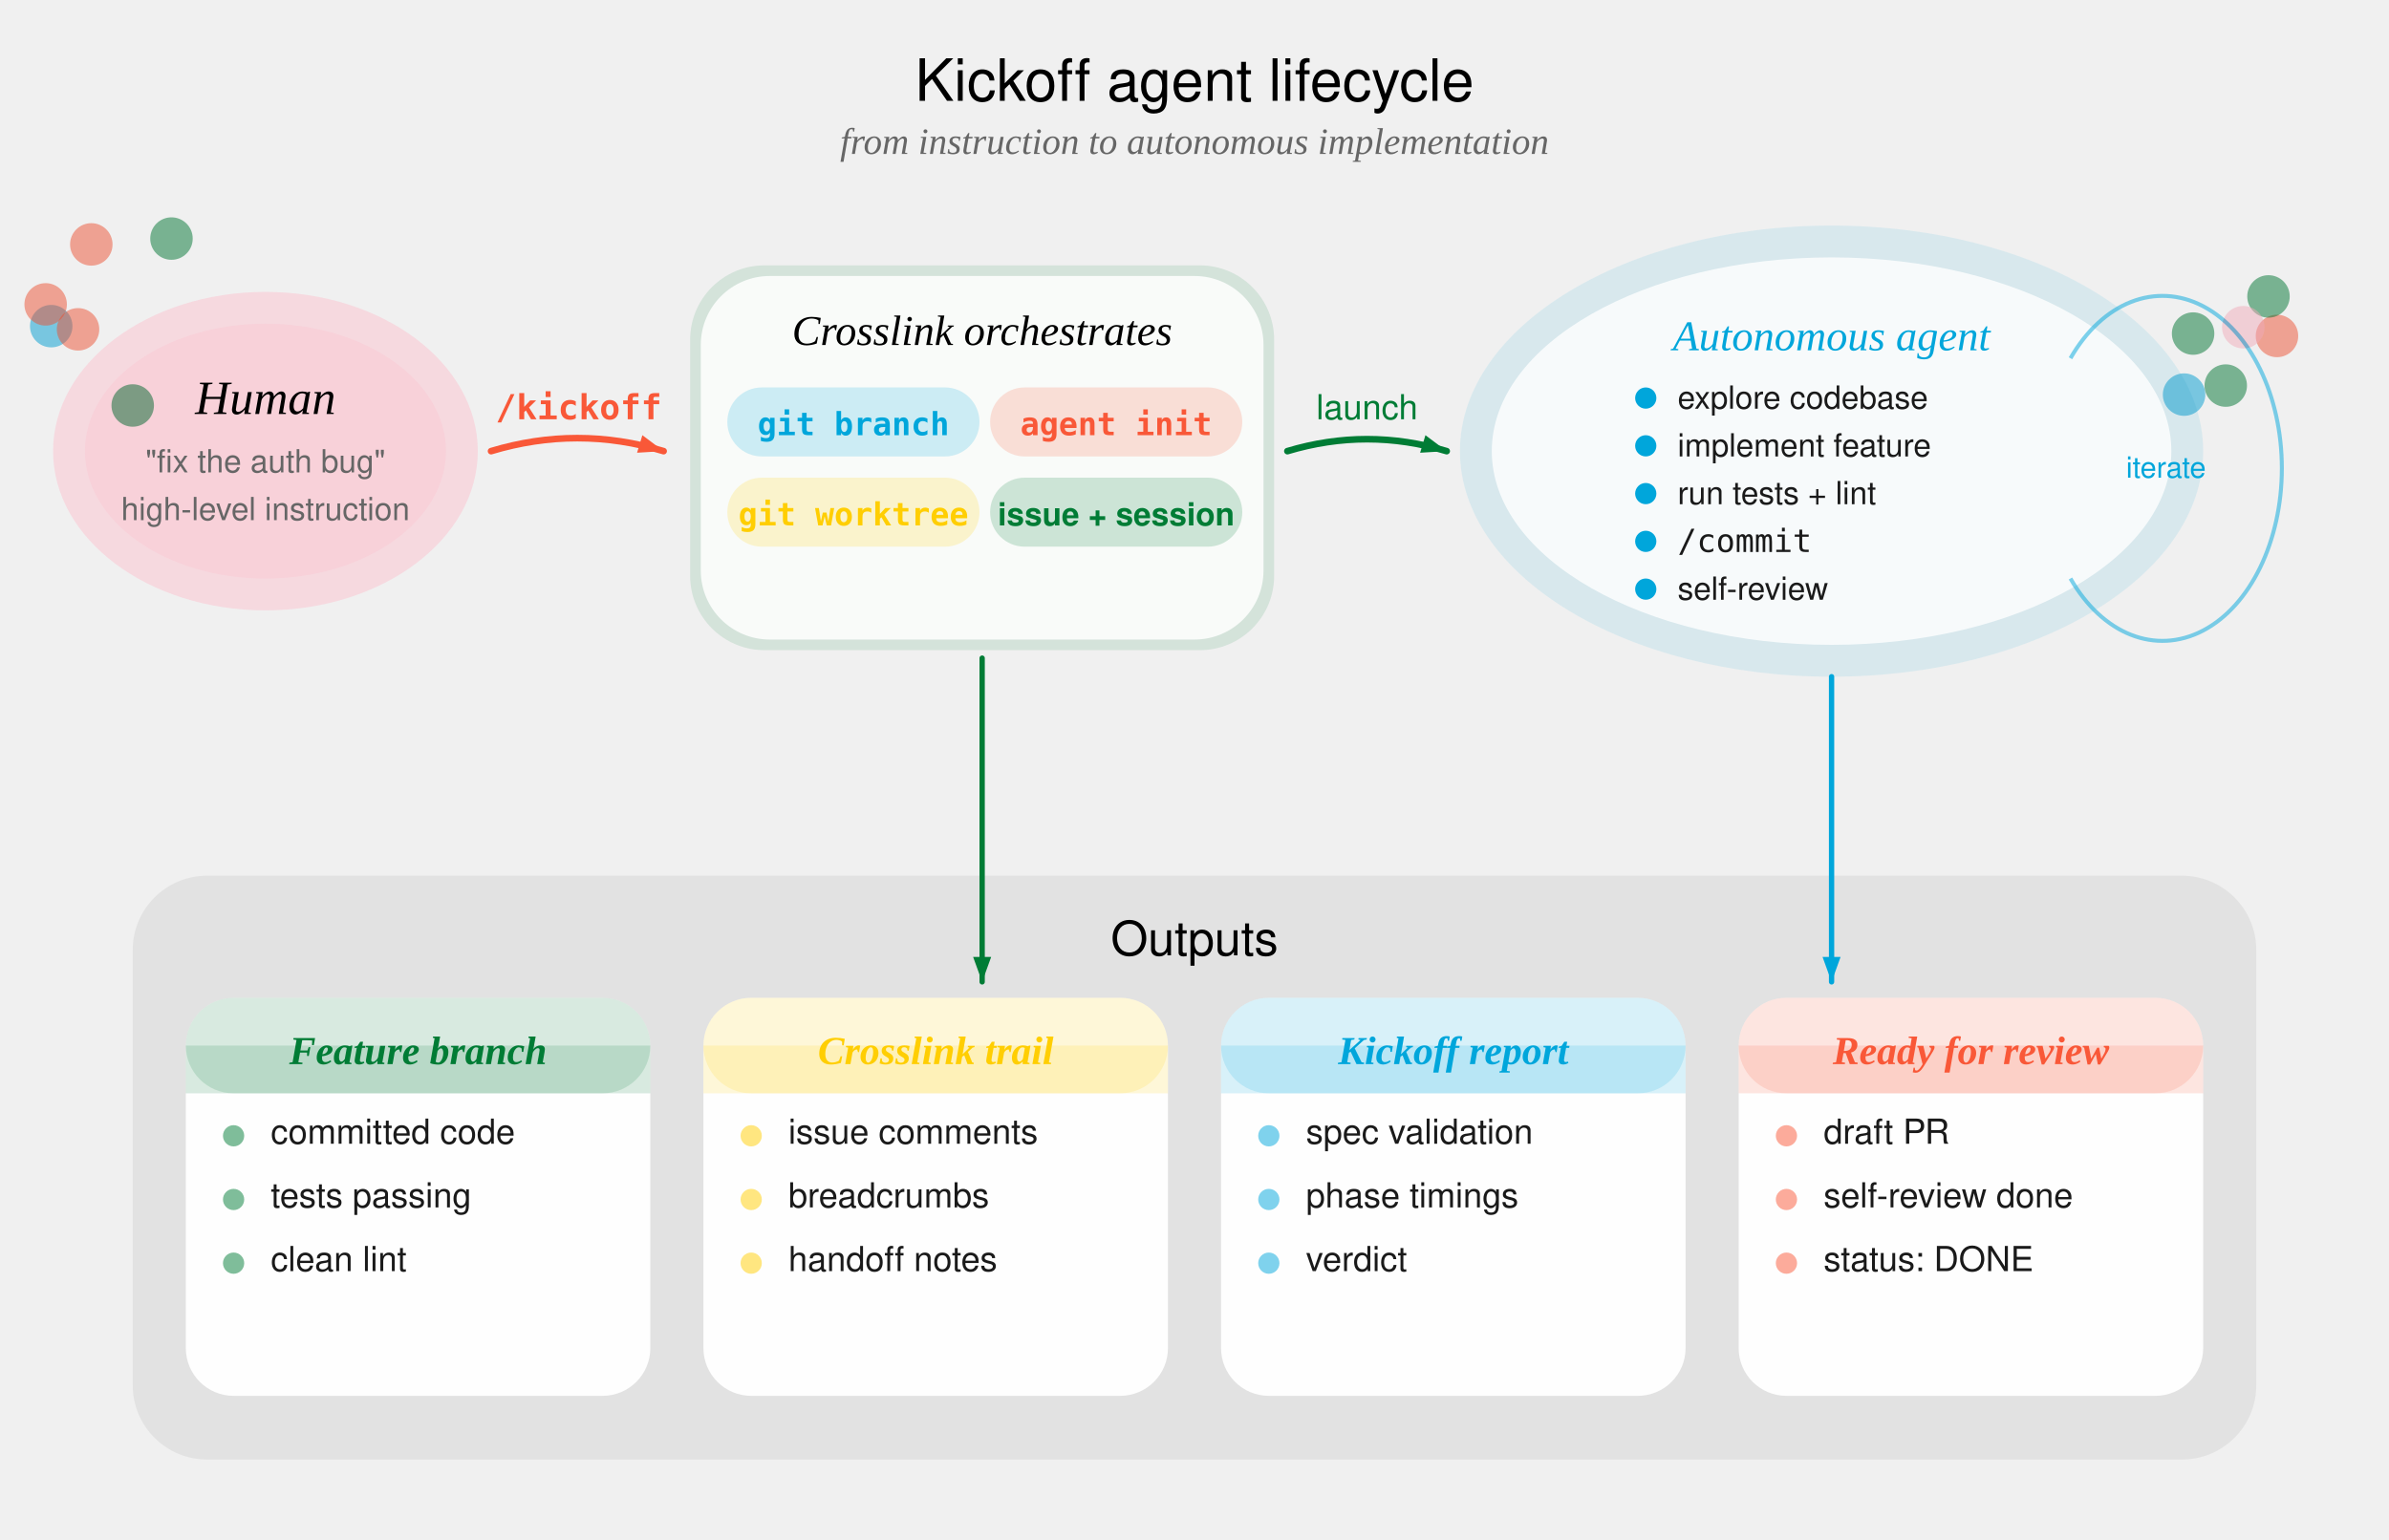
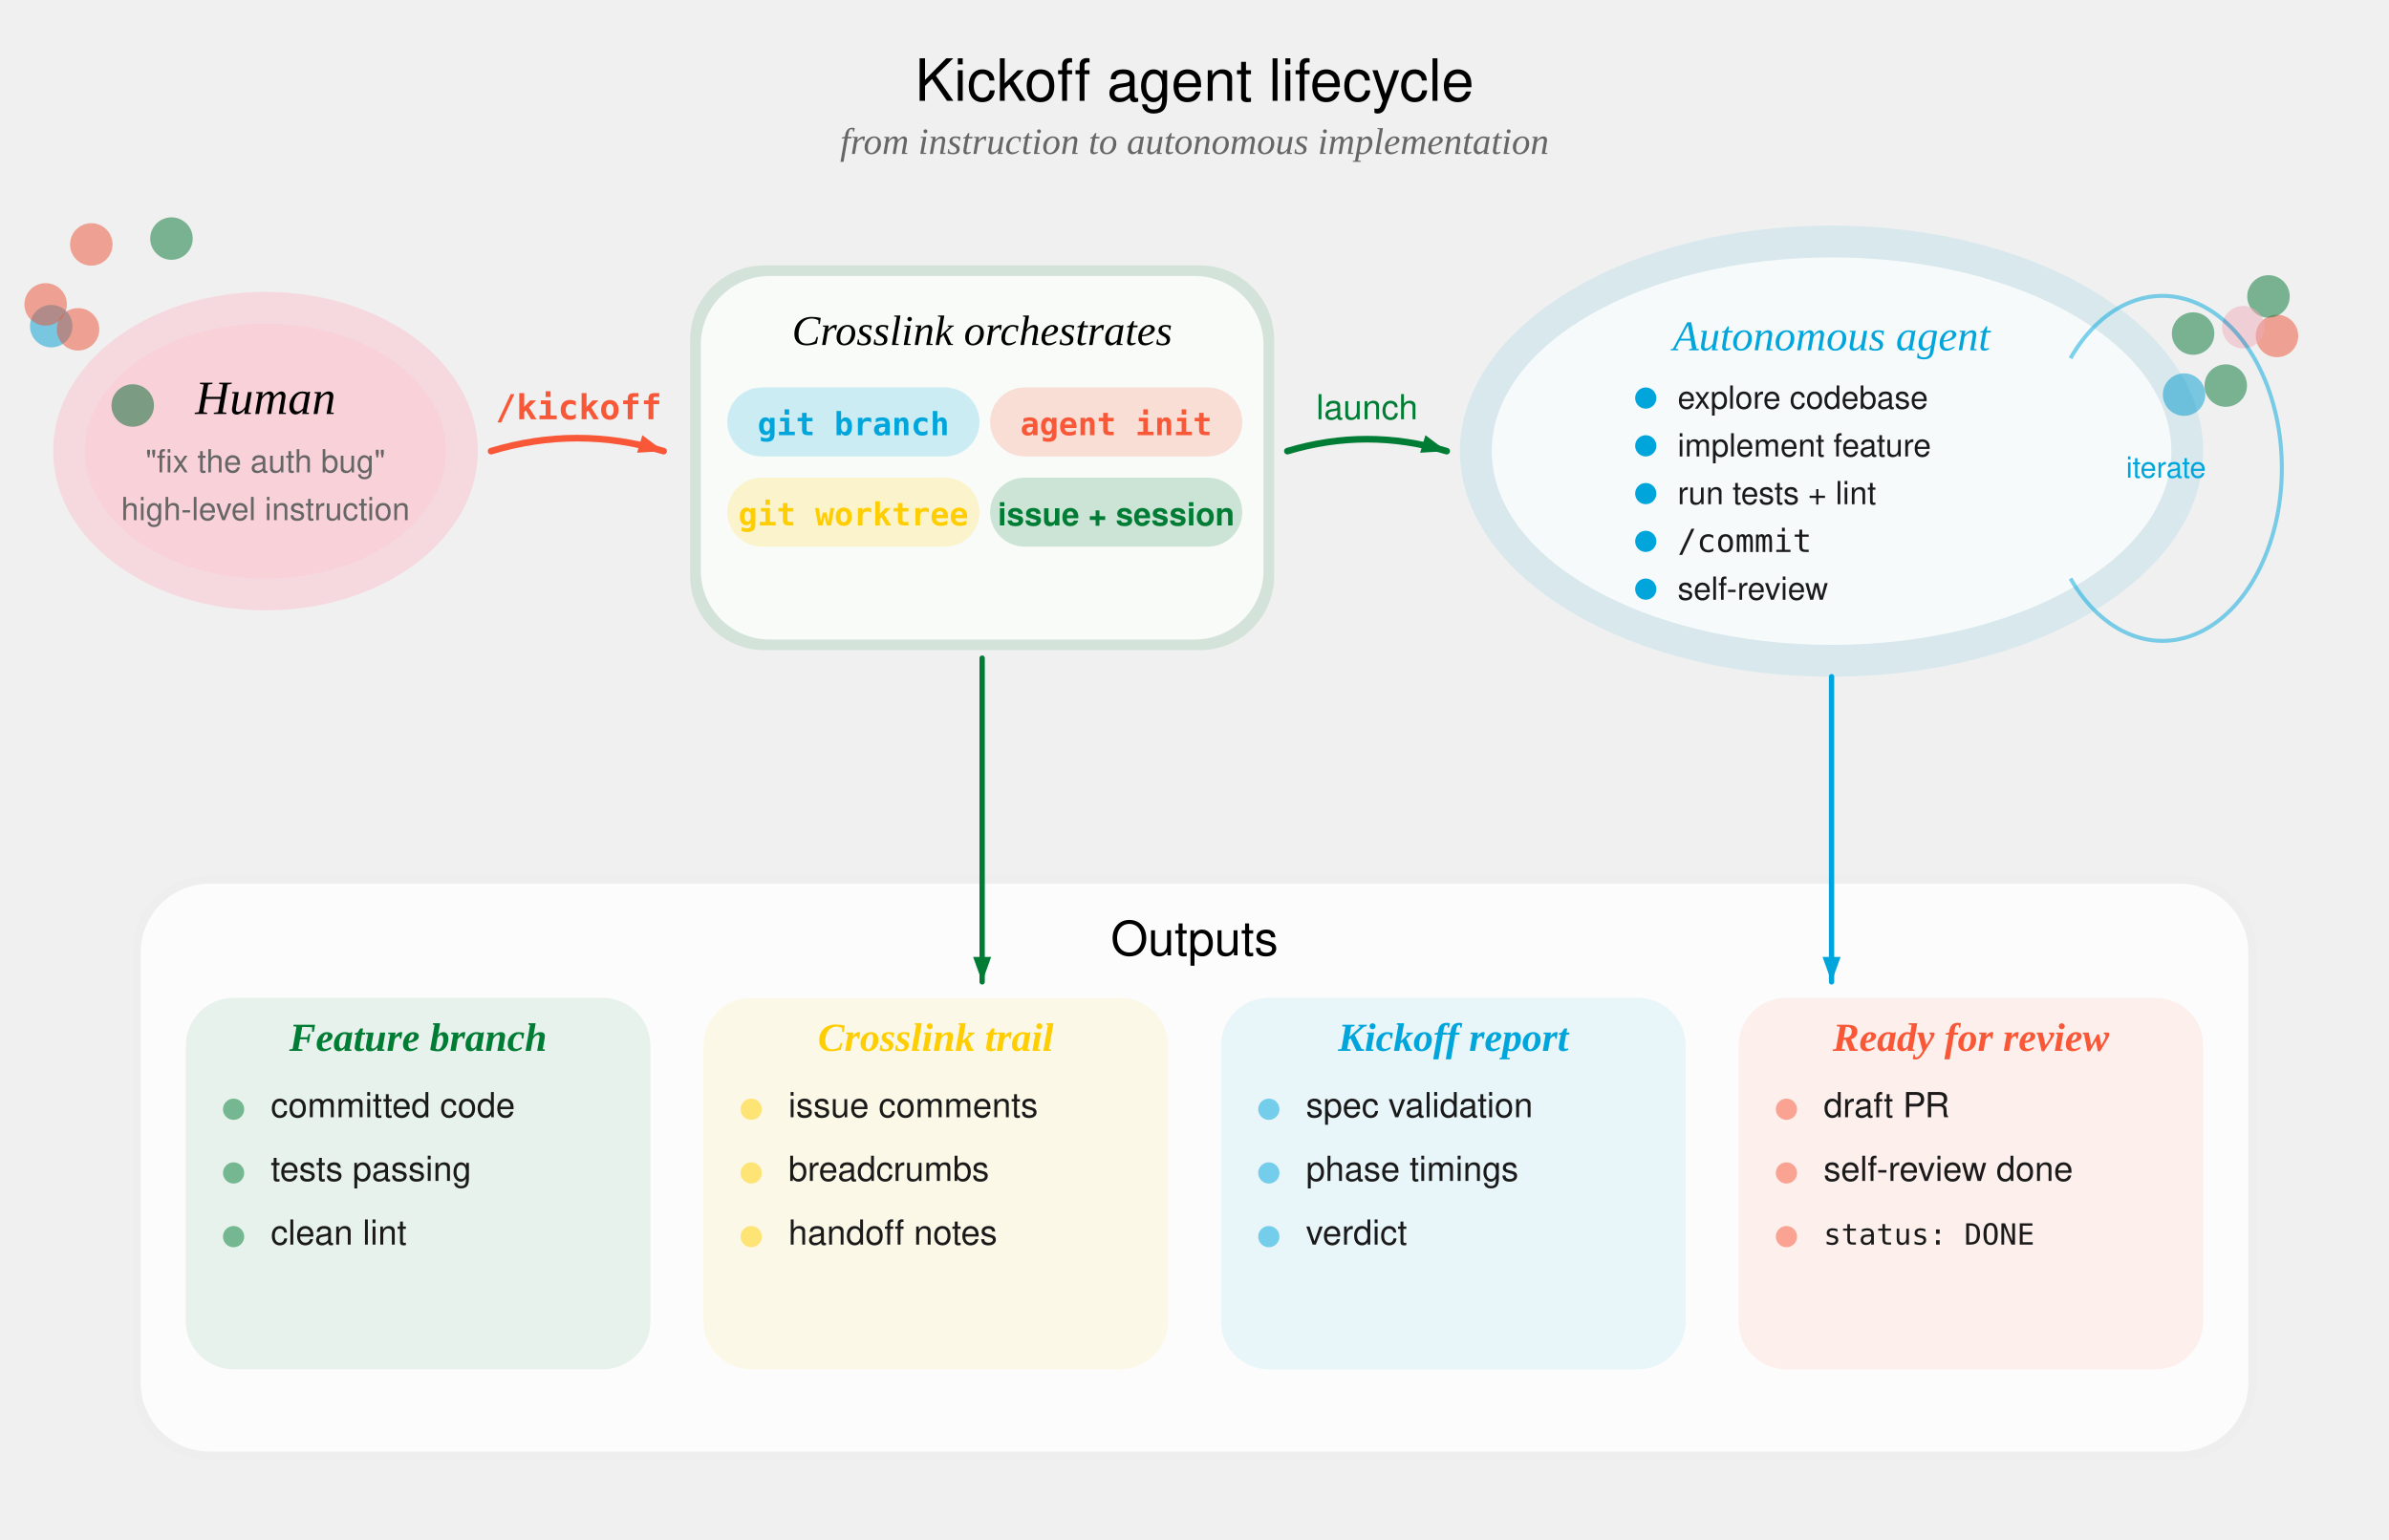
<svg xmlns="http://www.w3.org/2000/svg" viewBox="0 0 900 580" width="900" height="580">
  <defs>
    <style>
      .heading { font-family: Helvetica, Arial, sans-serif; }
      .subheading { font-family: 'Times New Roman', Times, serif; font-style: italic; }
      .body { font-family: Helvetica, Arial, sans-serif; }
      .mono { font-family: 'IBM Plex Mono', 'SF Mono', monospace; }
    </style>
  </defs>
  <text x="450.0" y="38" class="heading" font-size="22" fill="#000000" text-anchor="middle">Kickoff agent lifecycle</text>
  <text x="450.0" y="58" class="subheading" font-size="14" fill="#666666" text-anchor="middle">from instruction to autonomous implementation</text>
  <ellipse cx="100" cy="170" rx="80" ry="60" fill="#FFB6C6" opacity="0.4" />
  <ellipse cx="100" cy="170" rx="68" ry="48" fill="#FFB6C6" opacity="0.25" />
  <text x="100" y="156" class="subheading" font-size="18" fill="#000000" text-anchor="middle">Human</text>
  <text x="100" y="178" class="body" font-size="12" fill="#666666" text-anchor="middle">"fix the auth bug"</text>
  <text x="100" y="196" class="body" font-size="12" fill="#666666" text-anchor="middle">high-level instruction</text>
  <path d="M 185.0 170.0 Q 217.5 160.2 250.0 170.0" fill="none" stroke="#F95838" stroke-width="2.5" stroke-linecap="round" />
  <polygon points="250.0,170.0 240.0,170.6 242.0,164.0" fill="#F95838" />
  <text x="218" y="158" class="mono" font-size="13" fill="#F95838" text-anchor="middle" font-weight="bold">/kickoff</text>
  <rect x="260" y="100" width="220" height="145" rx="28" fill="#007C35" opacity="0.12" />
  <rect x="264" y="104" width="212" height="137" rx="26" fill="#FFFFFF" opacity="0.85" />
  <text x="370.0" y="130" class="subheading" font-size="16" fill="#000000" text-anchor="middle">Crosslink orchestrates</text>
  <rect x="274" y="146" width="95" height="26" rx="13" fill="#00A6DB" opacity="0.18" />
  <text x="321.5" y="164.0" class="mono" font-size="12" fill="#00A6DB" text-anchor="middle" font-weight="bold">git branch</text>
  <rect x="274" y="180" width="95" height="26" rx="13" fill="#FFCE02" opacity="0.18" />
  <text x="321.5" y="198.0" class="mono" font-size="12" fill="#FFCE02" text-anchor="middle" font-weight="bold">git worktree</text>
  <rect x="373.0" y="146" width="95" height="26" rx="13" fill="#F95838" opacity="0.18" />
  <text x="420.5" y="164.0" class="mono" font-size="12" fill="#F95838" text-anchor="middle" font-weight="bold">agent init</text>
  <rect x="373.0" y="180" width="95" height="26" rx="13" fill="#007C35" opacity="0.18" />
  <text x="420.5" y="198.0" class="body" font-size="12" fill="#007C35" text-anchor="middle" font-weight="bold">issue + session</text>
  <path d="M 485.0 170.0 Q 515.0 161.0 545.0 170.0" fill="none" stroke="#007C35" stroke-width="2.5" stroke-linecap="round" />
  <polygon points="545.0,170.0 535.0,170.6 537.0,164.0" fill="#007C35" />
  <text x="515" y="158" class="body" font-size="13" fill="#007C35" text-anchor="middle">launch</text>
  <ellipse cx="690" cy="170" rx="140" ry="85" fill="#00A6DB" opacity="0.1" />
  <ellipse cx="690" cy="170" rx="128" ry="73" fill="#FFFFFF" opacity="0.8" />
  <text x="690" y="132" class="subheading" font-size="16" fill="#00A6DB" text-anchor="middle">Autonomous agent</text>
  <circle cx="620" cy="150" r="4" fill="#00A6DB" />
  <text x="632" y="154" class="body" font-size="12" fill="#1a1a1a" text-anchor="start">explore codebase</text>
  <circle cx="620" cy="168" r="4" fill="#00A6DB" />
  <text x="632" y="172" class="body" font-size="12" fill="#1a1a1a" text-anchor="start">implement feature</text>
  <circle cx="620" cy="186" r="4" fill="#00A6DB" />
  <text x="632" y="190" class="body" font-size="12" fill="#1a1a1a" text-anchor="start">run tests + lint</text>
  <circle cx="620" cy="204" r="4" fill="#00A6DB" />
  <text x="632" y="208" class="mono" font-size="12" fill="#1a1a1a" text-anchor="start">/commit</text>
  <circle cx="620" cy="222" r="4" fill="#00A6DB" />
  <text x="632" y="226" class="body" font-size="12" fill="#1a1a1a" text-anchor="start">self-review</text>
  <path d="M 780 135 A 45 65 0 1 1 780 218" fill="none" stroke="#00A6DB" stroke-width="1.5" opacity="0.5" />
  <text x="816" y="180" class="body" font-size="11" fill="#00A6DB" text-anchor="middle">iterate</text>
-   <rect x="50" y="330" width="800" height="220" rx="28" fill="rgba(0,0,0,0.06)" />
+   <rect x="50" y="330" width="800" height="220" rx="28" fill="rgba(0,0,0,0.06)" opacity="0.12" />
+   <rect x="53" y="333" width="794" height="214" rx="26" fill="#FFFFFF" opacity="0.85" />
  <text x="450.0" y="360" class="heading" font-size="18" fill="#000000" text-anchor="middle">Outputs</text>
-   <rect x="70" y="376" width="175" height="150" rx="18" fill="#FFFFFF" opacity="0.95" />
-   <rect x="70" y="376" width="175" height="36" rx="18" fill="#007C35" opacity="0.15" />
-   <rect x="70" y="394" width="175" height="18" rx="0" fill="#007C35" opacity="0.15" />
-   <text x="157.5" y="401" class="subheading" font-size="15" fill="#007C35" text-anchor="middle" font-weight="bold">Feature branch</text>
-   <circle cx="88" cy="428" r="4" fill="#007C35" opacity="0.5" />
-   <text x="102" y="431" class="body" font-size="13" fill="#1a1a1a" text-anchor="start">committed code</text>
-   <circle cx="88" cy="452" r="4" fill="#007C35" opacity="0.5" />
-   <text x="102" y="455" class="body" font-size="13" fill="#1a1a1a" text-anchor="start">tests passing</text>
-   <circle cx="88" cy="476" r="4" fill="#007C35" opacity="0.5" />
-   <text x="102" y="479" class="body" font-size="13" fill="#1a1a1a" text-anchor="start">clean lint</text>
-   <rect x="265" y="376" width="175" height="150" rx="18" fill="#FFFFFF" opacity="0.95" />
-   <rect x="265" y="376" width="175" height="36" rx="18" fill="#FFCE02" opacity="0.15" />
-   <rect x="265" y="394" width="175" height="18" rx="0" fill="#FFCE02" opacity="0.15" />
-   <text x="352.5" y="401" class="subheading" font-size="15" fill="#FFCE02" text-anchor="middle" font-weight="bold">Crosslink trail</text>
-   <circle cx="283" cy="428" r="4" fill="#FFCE02" opacity="0.5" />
-   <text x="297" y="431" class="body" font-size="13" fill="#1a1a1a" text-anchor="start">issue comments</text>
-   <circle cx="283" cy="452" r="4" fill="#FFCE02" opacity="0.5" />
-   <text x="297" y="455" class="body" font-size="13" fill="#1a1a1a" text-anchor="start">breadcrumbs</text>
-   <circle cx="283" cy="476" r="4" fill="#FFCE02" opacity="0.5" />
-   <text x="297" y="479" class="body" font-size="13" fill="#1a1a1a" text-anchor="start">handoff notes</text>
-   <rect x="460" y="376" width="175" height="150" rx="18" fill="#FFFFFF" opacity="0.95" />
-   <rect x="460" y="376" width="175" height="36" rx="18" fill="#00A6DB" opacity="0.15" />
-   <rect x="460" y="394" width="175" height="18" rx="0" fill="#00A6DB" opacity="0.15" />
-   <text x="547.5" y="401" class="subheading" font-size="15" fill="#00A6DB" text-anchor="middle" font-weight="bold">Kickoff report</text>
-   <circle cx="478" cy="428" r="4" fill="#00A6DB" opacity="0.5" />
-   <text x="492" y="431" class="body" font-size="13" fill="#1a1a1a" text-anchor="start">spec validation</text>
-   <circle cx="478" cy="452" r="4" fill="#00A6DB" opacity="0.5" />
-   <text x="492" y="455" class="body" font-size="13" fill="#1a1a1a" text-anchor="start">phase timings</text>
-   <circle cx="478" cy="476" r="4" fill="#00A6DB" opacity="0.5" />
-   <text x="492" y="479" class="body" font-size="13" fill="#1a1a1a" text-anchor="start">verdict</text>
-   <rect x="655" y="376" width="175" height="150" rx="18" fill="#FFFFFF" opacity="0.95" />
-   <rect x="655" y="376" width="175" height="36" rx="18" fill="#F95838" opacity="0.15" />
-   <rect x="655" y="394" width="175" height="18" rx="0" fill="#F95838" opacity="0.15" />
-   <text x="742.5" y="401" class="subheading" font-size="15" fill="#F95838" text-anchor="middle" font-weight="bold">Ready for review</text>
-   <circle cx="673" cy="428" r="4" fill="#F95838" opacity="0.5" />
-   <text x="687" y="431" class="body" font-size="13" fill="#1a1a1a" text-anchor="start">draft PR</text>
-   <circle cx="673" cy="452" r="4" fill="#F95838" opacity="0.5" />
-   <text x="687" y="455" class="body" font-size="13" fill="#1a1a1a" text-anchor="start">self-review done</text>
-   <circle cx="673" cy="476" r="4" fill="#F95838" opacity="0.5" />
-   <text x="687" y="479" class="body" font-size="13" fill="#1a1a1a" text-anchor="start">status: DONE</text>
+   <rect x="70" y="376" width="175" height="140" rx="18" fill="#007C35" opacity="0.08" />
+   <text x="157.5" y="396" class="subheading" font-size="15" fill="#007C35" text-anchor="middle" font-weight="bold">Feature branch</text>
+   <circle cx="88" cy="418" r="4" fill="#007C35" opacity="0.5" />
+   <text x="102" y="421" class="body" font-size="13" fill="#1a1a1a" text-anchor="start">committed code</text>
+   <circle cx="88" cy="442" r="4" fill="#007C35" opacity="0.5" />
+   <text x="102" y="445" class="body" font-size="13" fill="#1a1a1a" text-anchor="start">tests passing</text>
+   <circle cx="88" cy="466" r="4" fill="#007C35" opacity="0.5" />
+   <text x="102" y="469" class="body" font-size="13" fill="#1a1a1a" text-anchor="start">clean lint</text>
+   <rect x="265" y="376" width="175" height="140" rx="18" fill="#FFCE02" opacity="0.08" />
+   <text x="352.5" y="396" class="subheading" font-size="15" fill="#FFCE02" text-anchor="middle" font-weight="bold">Crosslink trail</text>
+   <circle cx="283" cy="418" r="4" fill="#FFCE02" opacity="0.5" />
+   <text x="297" y="421" class="body" font-size="13" fill="#1a1a1a" text-anchor="start">issue comments</text>
+   <circle cx="283" cy="442" r="4" fill="#FFCE02" opacity="0.5" />
+   <text x="297" y="445" class="body" font-size="13" fill="#1a1a1a" text-anchor="start">breadcrumbs</text>
+   <circle cx="283" cy="466" r="4" fill="#FFCE02" opacity="0.5" />
+   <text x="297" y="469" class="body" font-size="13" fill="#1a1a1a" text-anchor="start">handoff notes</text>
+   <rect x="460" y="376" width="175" height="140" rx="18" fill="#00A6DB" opacity="0.08" />
+   <text x="547.5" y="396" class="subheading" font-size="15" fill="#00A6DB" text-anchor="middle" font-weight="bold">Kickoff report</text>
+   <circle cx="478" cy="418" r="4" fill="#00A6DB" opacity="0.5" />
+   <text x="492" y="421" class="body" font-size="13" fill="#1a1a1a" text-anchor="start">spec validation</text>
+   <circle cx="478" cy="442" r="4" fill="#00A6DB" opacity="0.5" />
+   <text x="492" y="445" class="body" font-size="13" fill="#1a1a1a" text-anchor="start">phase timings</text>
+   <circle cx="478" cy="466" r="4" fill="#00A6DB" opacity="0.5" />
+   <text x="492" y="469" class="body" font-size="13" fill="#1a1a1a" text-anchor="start">verdict</text>
+   <rect x="655" y="376" width="175" height="140" rx="18" fill="#F95838" opacity="0.08" />
+   <text x="742.5" y="396" class="subheading" font-size="15" fill="#F95838" text-anchor="middle" font-weight="bold">Ready for review</text>
+   <circle cx="673" cy="418" r="4" fill="#F95838" opacity="0.5" />
+   <text x="687" y="421" class="body" font-size="13" fill="#1a1a1a" text-anchor="start">draft PR</text>
+   <circle cx="673" cy="442" r="4" fill="#F95838" opacity="0.5" />
+   <text x="687" y="445" class="body" font-size="13" fill="#1a1a1a" text-anchor="start">self-review done</text>
+   <circle cx="673" cy="466" r="4" fill="#F95838" opacity="0.5" />
+   <text x="687" y="469" class="mono" font-size="11" fill="#1a1a1a" text-anchor="start">status: DONE</text>
  <line x1="690.0" y1="255.0" x2="690.0" y2="370.0" stroke="#00A6DB" stroke-width="2" stroke-linecap="round" />
  <polygon points="690.0,370.0 686.6,360.6 693.4,360.6" fill="#00A6DB" />
  <line x1="370.0" y1="248.0" x2="370.0" y2="370.0" stroke="#007C35" stroke-width="2" stroke-linecap="round" />
  <polygon points="370.0,370.0 366.6,360.6 373.4,360.6" fill="#007C35" />
  <g style="mix-blend-mode: multiply">
    <circle cx="34.4" cy="92.1" r="8" fill="#F95838" opacity="0.5" />
    <circle cx="19.3" cy="122.9" r="8" fill="#00A6DB" opacity="0.5" />
    <circle cx="50.0" cy="152.8" r="8" fill="#007C35" opacity="0.5" />
    <circle cx="17.2" cy="114.7" r="8" fill="#F95838" opacity="0.5" />
    <circle cx="29.4" cy="124.1" r="8" fill="#F95838" opacity="0.5" />
    <circle cx="64.6" cy="89.9" r="8" fill="#007C35" opacity="0.5" />
  </g>
  <g style="mix-blend-mode: multiply">
    <circle cx="857.8" cy="126.6" r="8" fill="#F95838" opacity="0.5" />
    <circle cx="854.6" cy="111.7" r="8" fill="#007C35" opacity="0.5" />
    <circle cx="822.8" cy="148.7" r="8" fill="#00A6DB" opacity="0.5" />
    <circle cx="845.1" cy="123.3" r="8" fill="#FFB6C6" opacity="0.5" />
    <circle cx="838.5" cy="145.3" r="8" fill="#007C35" opacity="0.5" />
    <circle cx="826.2" cy="125.7" r="8" fill="#007C35" opacity="0.5" />
  </g>
</svg>
